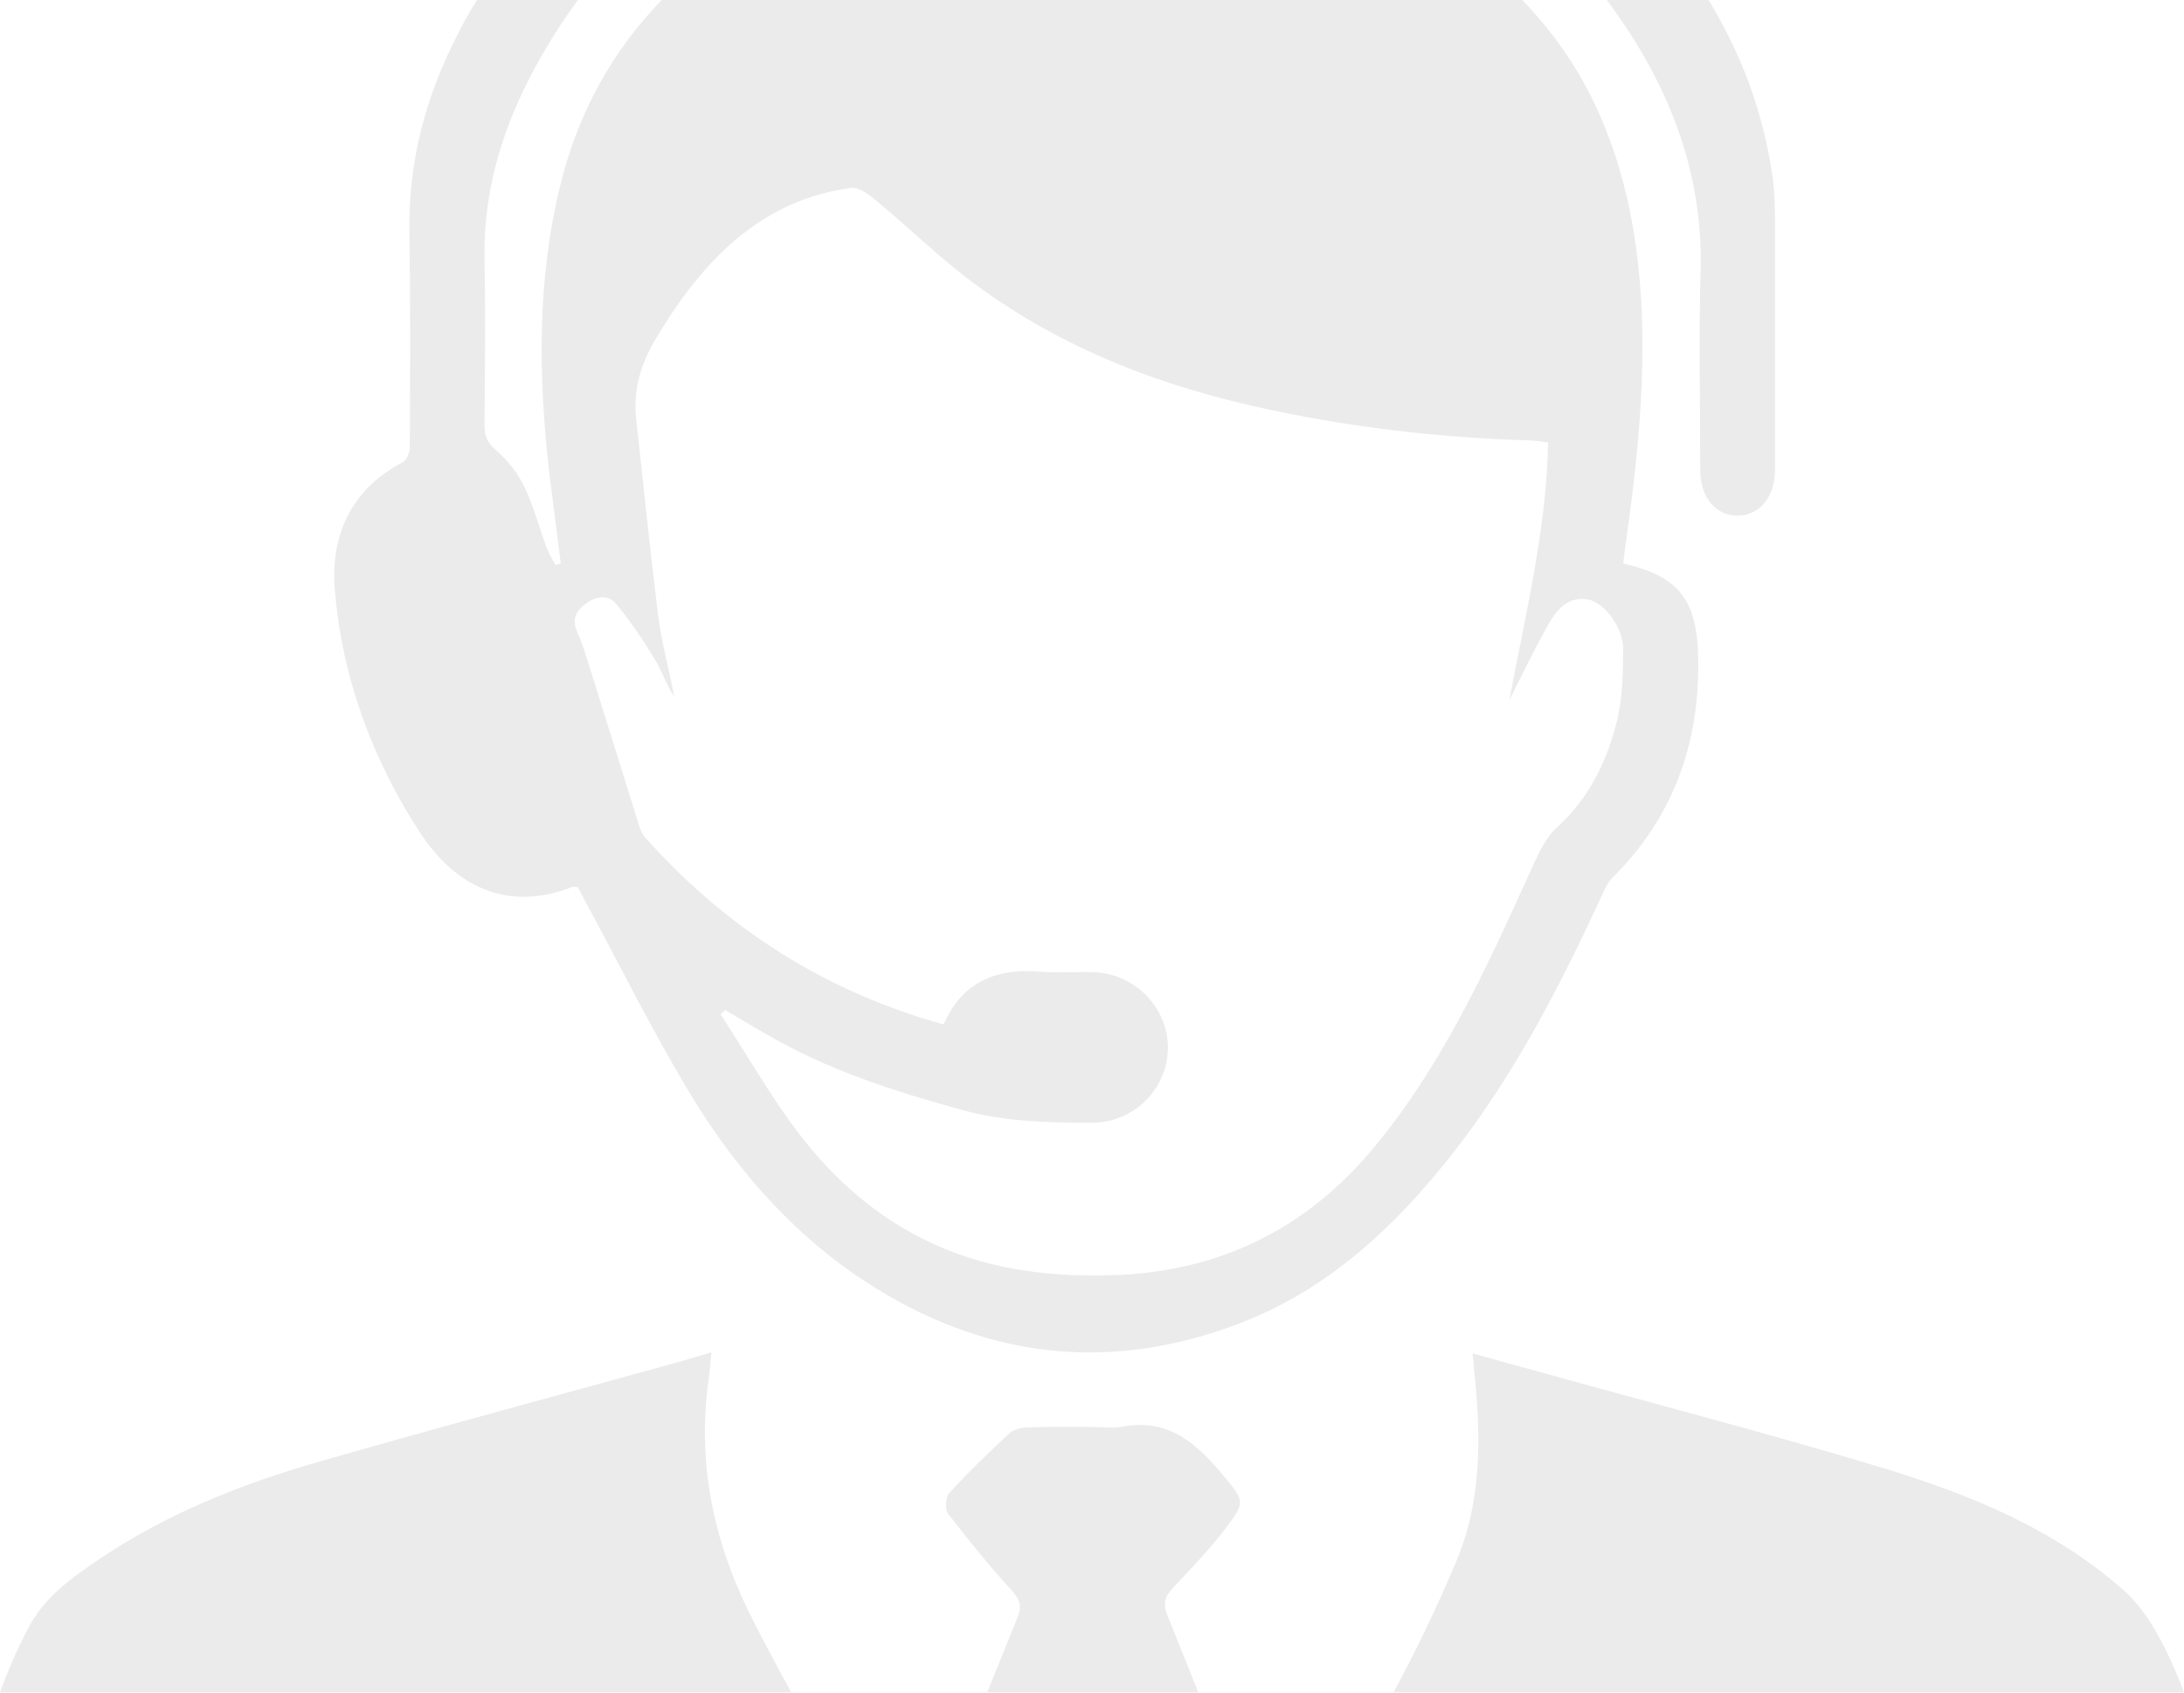
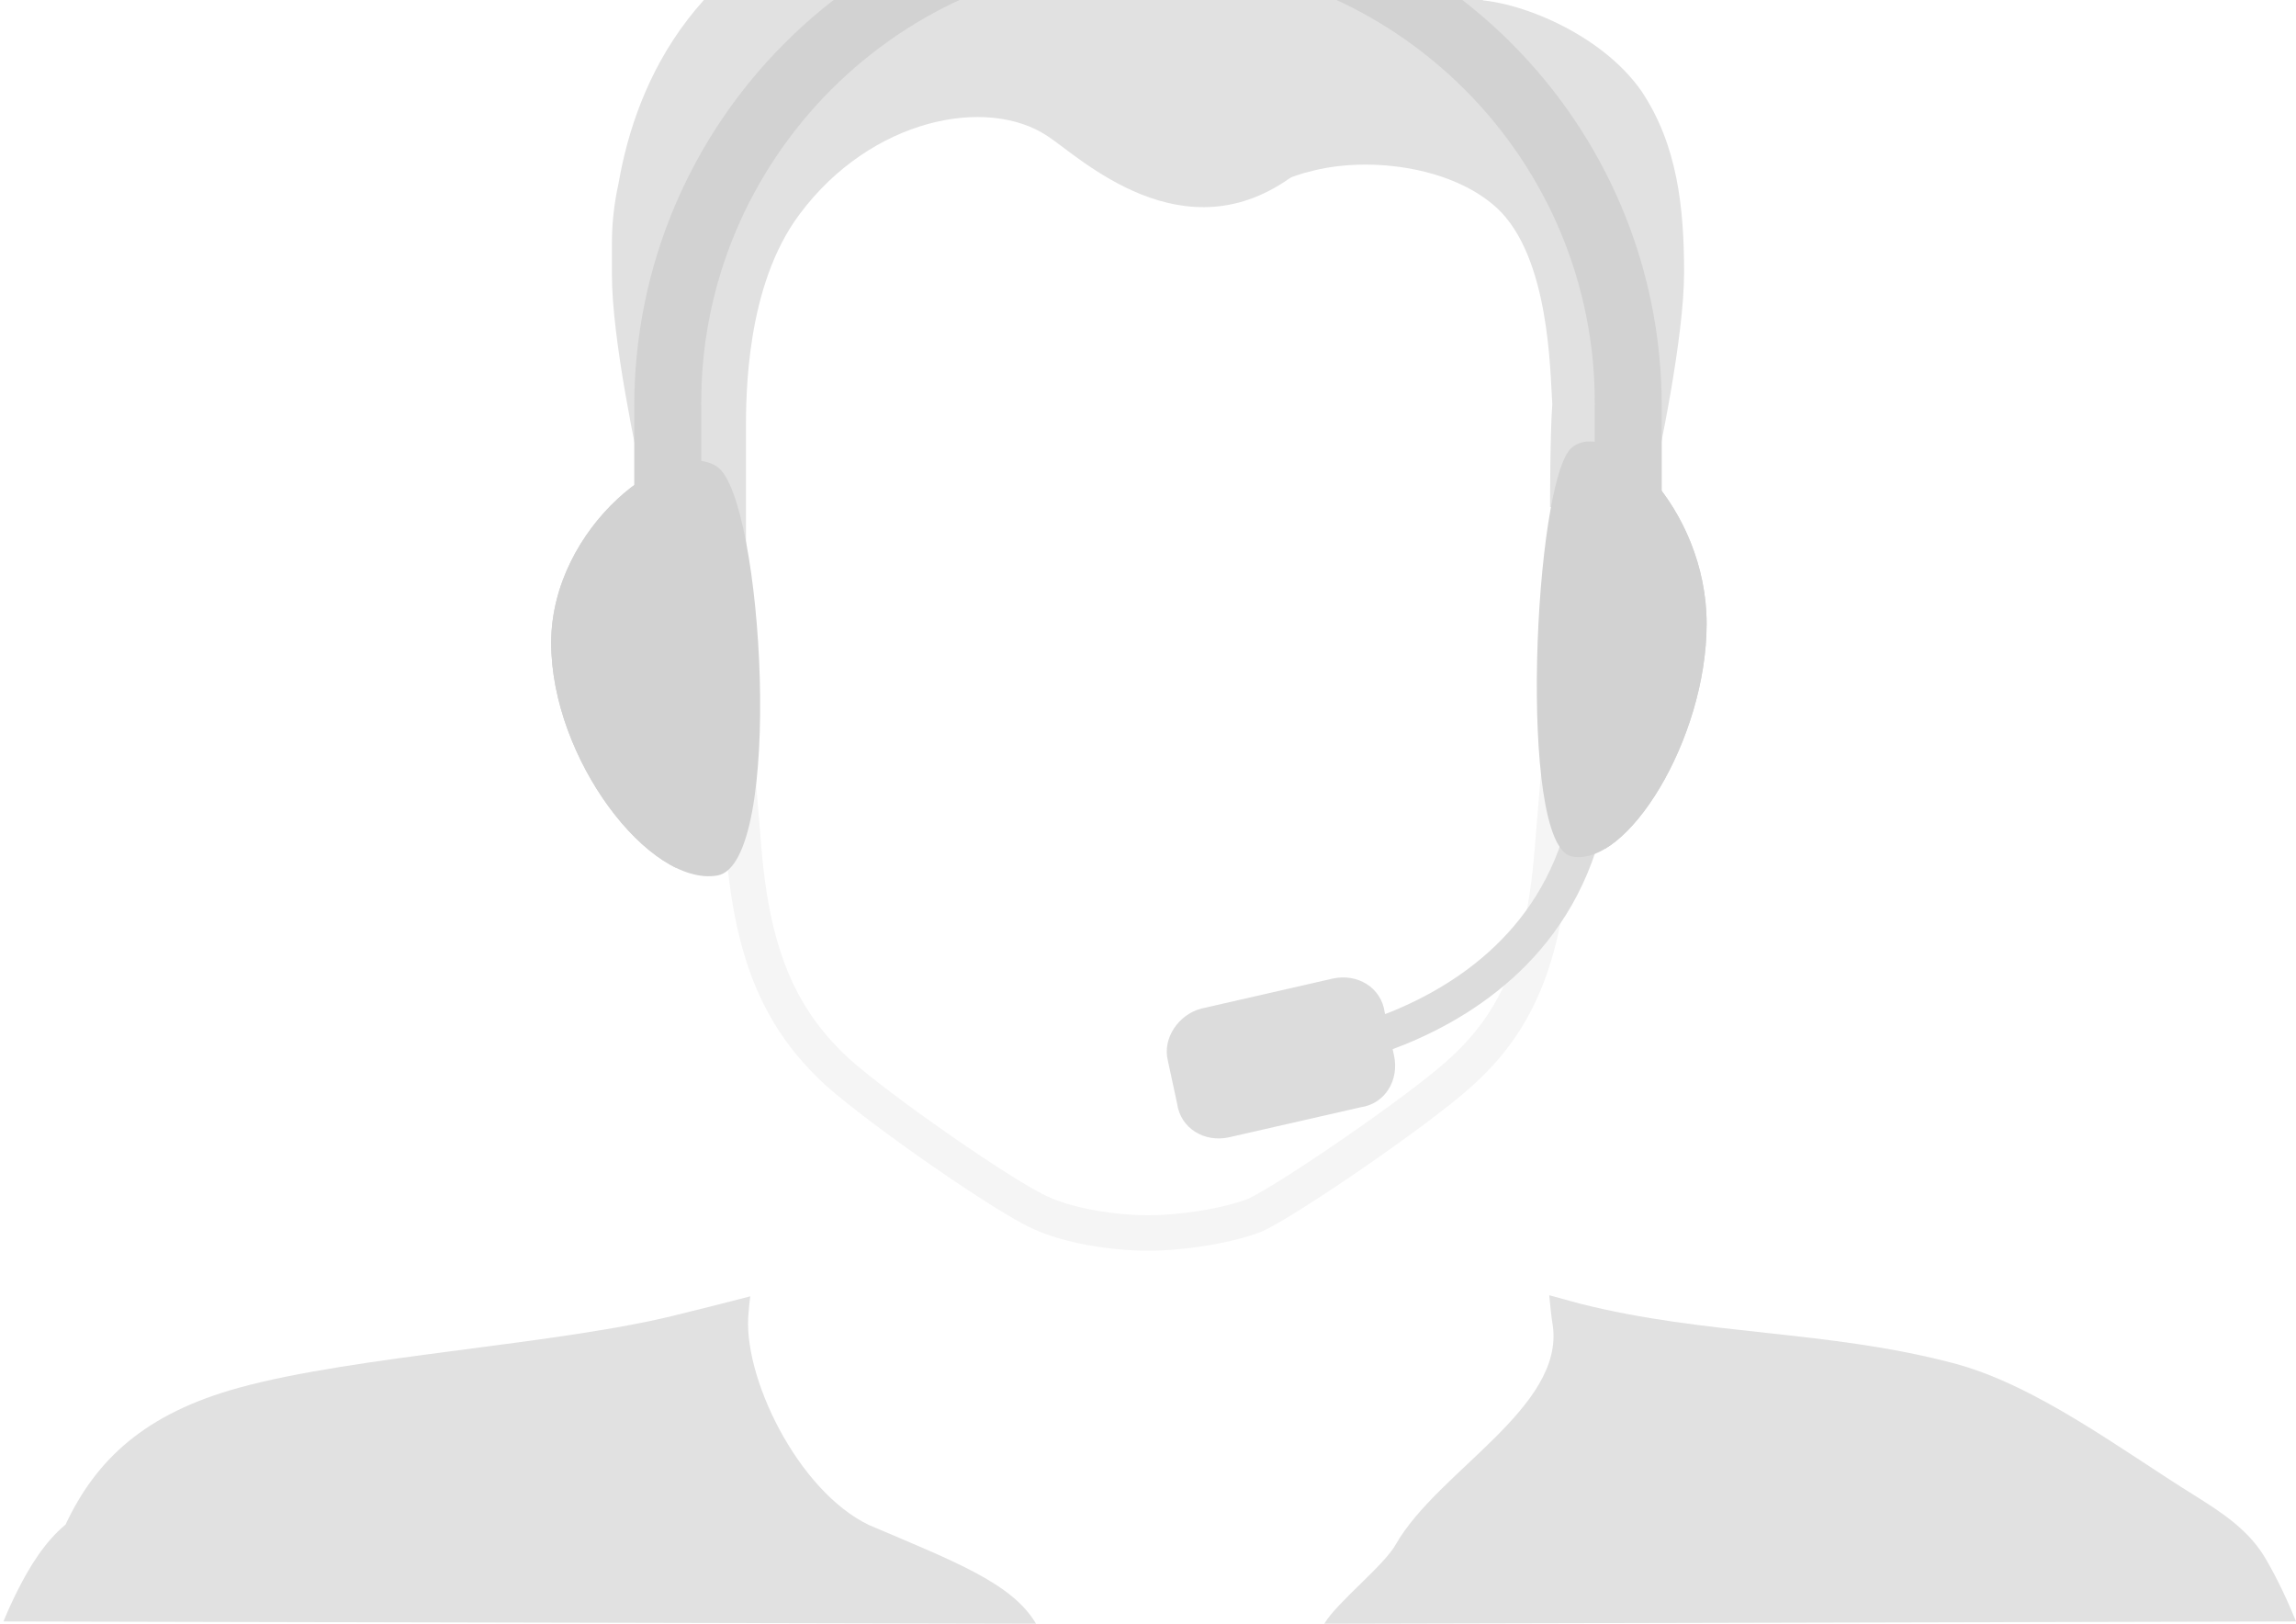
- <svg xmlns="http://www.w3.org/2000/svg" version="1.1" id="Ebene_1" x="0px" y="0px" viewBox="0 0 575.6 446" style="enable-background:new 0 0 575.6 446;" xml:space="preserve">
-   <style type="text/css">
- 	.st0{opacity:0.08;}
- 	.st1{fill:#010101;}
- </style>
-   <g class="st0">
-     <path class="st1" d="M199.1,428.3c-10.5-20.1-15.4-41-12.5-63.6c0.4-2.6,0.6-5.2,0.9-8.3c-3,0.9-5.3,1.6-7.7,2.3   c-31.8,8.8-63.6,17.3-95.2,26.4c-20.8,5.9-40.9,13.9-59,26.2c-7,4.8-14,9.7-18.2,17.9C4.5,434.7,2.1,440.3,0,446h208.5   C205.3,440.1,202.1,434.2,199.1,428.3z" />
-     <path class="st1" d="M572,437.4c-3-6.5-6.8-13.3-12-18c-18.7-16.7-41.7-25.9-65.4-33c-29.3-8.8-58.9-16.5-88.4-24.7   c-5.9-1.6-11.8-3.2-18.1-5c0.2,1.6,0.3,2.9,0.4,4.2c1.8,17.4,2.2,34.6-4.9,51.1c-4.9,11.6-10.3,22.9-16.3,34h208.3   C574.5,443.1,573.3,440.2,572,437.4z" />
-     <path class="st1" d="M575.6,446H367.3" />
-     <path class="st1" d="M423.5,0h26.8" />
-     <path class="st1" d="M450.3,0h-26.8c0.6,0.8,1.2,1.7,1.8,2.5C440,23,448.9,45.6,448.2,71.4c-0.5,17.5-0.1,35-0.1,52.5   c0,7.1,4,12,9.8,12s9.9-4.9,9.9-12c0-22,0-44,0-66c0-3.7-0.1-7.4-0.6-11C464.8,29.8,459,14.3,450.3,0z" />
-     <path class="st1" d="M125.6,0h26.6" />
-     <path class="st1" d="M174.4,0h226.8" />
-     <path class="st1" d="M427.8,148.5c0.2-1.6,0.4-3.2,0.6-4.8c2.9-20.3,5.1-40.6,4.3-61.2c-0.8-18.6-4-36.8-11.8-53.8   c-5-10.9-11.7-20.4-19.7-28.7H174.4c-13,13.4-22,29.6-26.7,48.7c-6.2,25-5.8,50.2-3,75.5c1,8.1,2.1,16.2,3.1,24.3   c-0.5,0.1-0.9,0.3-1.4,0.4c-0.8-1.5-1.7-2.9-2.3-4.5c-2-5.3-3.4-10.8-5.8-15.9c-1.7-3.6-4.4-7.1-7.4-9.7c-2.4-2-3.2-3.7-3.2-6.6   c0.1-14.5,0.3-29,0-43.5c-0.4-17.1,4.1-33,11.8-48c3.8-7.4,8.1-14.3,12.8-20.7h-26.6c-2,3.2-3.8,6.4-5.4,9.7   c-8.2,16-12.8,33.3-12.4,52.2c0.3,18.7,0.2,37.3,0.1,56c0,1.3-0.8,3.4-1.8,3.9c-13.5,7-19,19-18,33.1c1.8,23.3,9.9,45.3,22.6,64.7   c9.1,13.8,22.7,21,40.2,14.1c0.3-0.1,0.7,0.1,1.3,0.1c0.7,1.3,1.4,2.8,2.2,4.2c9.3,17.2,18,34.9,28.2,51.6   c12.3,20,27.9,37.4,48.1,49.9c30.4,18.8,62.6,22.1,96.1,9.2c23.4-9,41-25.6,56.2-45c16.4-21,28.4-44.5,39.5-68.6   c0.6-1.3,1.3-2.7,2.3-3.7c16.7-16.5,23.5-36.9,22.6-59.8C446.9,157.3,441.6,151.7,427.8,148.5z M426.3,189.4   c-2.6,10.9-7.3,20.8-16,28.7c-3.4,3.1-5.3,8-7.3,12.3c-11.4,25.1-22.9,50.3-40.7,71.8c-18,21.8-41.1,33.1-69.4,33.9   c-17.4,0.5-34.1-1.7-49.9-9.7c-14.3-7.2-25.6-18-34.8-30.8c-6.5-9.1-12.2-18.9-18.3-28.3c0.4-0.4,0.8-0.7,1.2-1.1   c3.5,2.1,7,4.1,10.4,6.1c16.3,9.6,34,15.3,52.3,20.3c11.4,3.1,22.6,3.3,34,3.3c11.2,0,20.1-9.1,20-20c-0.1-10.6-9-19.5-19.9-19.7   c-4.5-0.1-9,0.3-13.5-0.1c-11.5-1-20.7,2.4-25.7,13.9c-31.6-8.8-57.3-25.4-78.7-49.3c-0.6-0.8-1.1-1.7-1.4-2.6   c-4.3-13.8-8.6-27.6-12.9-41.3c-1.1-3.4-2.1-7-3.6-10.3c-1.4-3.3-0.4-5.4,2.2-7.3c2.7-2.1,6-2.6,8.1,0c3.8,4.6,7.1,9.5,10.2,14.6   c1.9,3.1,3,6.7,5.1,9.8c-1.4-7.3-3.4-14.5-4.3-21.8c-2.1-17-3.8-34-5.7-51c-0.9-7.7,1-14.5,5-21.3c8.9-14.9,19.4-28,35.4-35.4   c5.1-2.3,10.7-3.8,16.2-4.6c2.1-0.3,5,2,7,3.7c7.3,6,14.1,12.6,21.5,18.5c22.9,18.1,49.2,28.9,77.4,35.3   c24.2,5.5,48.8,8.4,73.7,9.1c1.2,0.1,2.3,0.3,4.1,0.5c-0.4,22.9-5.9,44.9-10.2,67.9c3.5-6.9,6.4-13,9.7-18.9   c2.3-4.2,5.2-8.6,11-7.6c4.5,0.8,9.3,7.6,9.3,13.1C427.7,177.2,427.7,183.5,426.3,189.4z" />
-     <path class="st1" d="M307.7,425.8c-1.5-3.5-0.4-5.4,1.9-7.8c4.7-5,9.4-9.9,13.5-15.3c5.1-6.8,4.9-7.1-0.5-13.6   c-6.9-8.3-14.4-15.4-26.6-13.1c-2.6,0.5-5.3,0.1-8,0.1c-5.7,0-11.3-0.1-16.9,0.1c-1.7,0-3.8,0.4-5,1.5   c-5.5,5.1-10.9,10.3-15.9,15.8c-1,1.1-1.2,4.4-0.3,5.5c5.3,6.8,10.7,13.6,16.5,19.9c2.2,2.4,3.1,4.1,1.8,7.3   c-2.7,6.6-5.3,13.2-8,19.8h55.6C313.1,439.3,310.4,432.5,307.7,425.8z" />
+ <svg xmlns="http://www.w3.org/2000/svg" xmlns:xlink="http://www.w3.org/1999/xlink" version="1.1" id="Ebene_1" x="0px" y="0px" width="841.889px" height="595.281px" viewBox="0 0 841.889 595.281" enable-background="new 0 0 841.889 595.281" xml:space="preserve">
+   <path fill="none" d="M543.8,467.594l228.512,63.059c26.203,9.014,46.68,28.665,58.148,54.061v80.264H11.429v-80.264  c10.646-25.396,31.941-45.047,58.152-54.061l228.509-63.059V345.554H543.8V467.594z" />
+   <path fill="none" d="M543.8,467.594l228.512,63.059c26.203,9.014,46.68,28.665,58.148,54.061v80.264H11.429v-80.264  c10.646-25.396,31.941-45.047,58.152-54.061l228.509-63.059V345.554H543.8V467.594z" />
+   <path fill="none" d="M543.8,467.594l228.512,63.059c26.203,9.014,46.68,28.665,58.148,54.061v80.264H11.429v-80.264  c10.646-25.396,31.941-45.047,58.152-54.061l228.509-63.059V345.554H543.8V467.594z" />
+   <path fill="none" stroke="#F5F5F5" stroke-width="13" d="M420.945,452.029c-12.286,0-28.667-2.456-39.312-7.376  c-13.105-5.726-58.972-37.67-74.533-51.597c-20.476-18.837-31.125-41.768-34.401-81.903  c-3.275-40.127-15.561-182.642-15.561-215.403c0-46.687,41.771-118.76,163.806-118.76l0,0l0,0l0,0l0,0  c122.035,0,163.806,72.073,163.806,118.76c0,32.761-12.285,176.091-15.561,216.229c-3.277,40.127-13.105,63.059-34.402,81.901  c-15.559,13.918-62.244,45.863-74.531,51.599C449.609,449.573,433.23,452.029,420.945,452.029L420.945,452.029z" />
+   <path fill="#E1E1E1" d="M568.37,185.843c0,0,13.107,3.279,36.857-4.911c3.275-14.749,12.287-57.333,12.287-81.086  c0-23.755-2.459-46.687-15.564-66.343c-14.742-21.295-45.865-33.581-62.244-33.581c-18.838,11.469-63.068,37.676-76.992,53.237  c-7.367,8.189,3.277,14.741,3.277,14.741s9.83-4.095,13.926-4.911c20.475-5.735,51.596-2.455,68.797,13.102  c19.656,18.02,19.656,60.611,20.477,72.081C568.37,158.816,568.37,185.843,568.37,185.843z" />
+   <path fill="#E1E1E1" d="M236.662,181.747c23.752,8.191,36.857,27.852,36.857,27.852s0-42.591,0-51.605  c0-13.102,0-53.236,19.657-79.44c26.21-35.221,68.797-43.411,90.913-28.67c11.465,7.371,49.961,45.051,90.912,13.921  c24.57-18.836,69.619-61.423,69.619-61.423s-23.752-72.893-131.865-64.703c-45.867,4.095-96.645-7.374-96.645-7.374  s-0.82,20.476,7.371,31.126c-67.982,18.835-90.093,67.977-96.648,105.653c-1.636,7.374-2.455,14.74-2.455,22.116  c0,4.094,0,8.189,0,11.461C224.378,124.417,233.388,166.183,236.662,181.747z" />
+   <path fill="#D2D2D2" d="M609.323,148.986c0-104.018-84.359-188.376-188.378-188.376c-104.019,0-188.377,84.358-188.377,188.376  v65.524h24.571v-65.524c-0.82-90.093,72.893-164.625,163.806-163.805c90.912-0.82,164.626,73.712,163.806,163.805V222.7h24.572  V148.986z" />
+   <path fill="none" stroke="#DCDCDC" stroke-width="13" d="M584.751,272.617c-0.862,112.676-130.121,114.749-98.285,113.023" />
+   <path fill="#DCDCDC" d="M440.563,369.746l48.047-10.967c9.113-2.05,17.889,3.262,19.121,12.34l3.395,15.727  c2.049,9.113-3.261,17.89-12.337,19.124l-48.046,10.958c-9.104,2.058-17.887-3.26-19.122-12.332l-3.392-15.733  C426.144,380.57,432.271,371.832,440.563,369.746z" />
+   <g>
+     <g>
+       <defs>
+         <path id="SVGID_1_" d="M262.991,320.982c-24.759,4.158-60.88-42.75-60.88-85.342c0-42.591,44.031-76.004,60.88-64.502     C279.841,182.64,287.751,316.824,262.991,320.982z" />
+       </defs>
+       <use xlink:href="#SVGID_1_" overflow="visible" fill="#D2D2D2" />
+       <clipPath id="SVGID_2_">
+         <use xlink:href="#SVGID_1_" overflow="visible" />
+       </clipPath>
+       <polygon clip-path="url(#SVGID_2_)" fill="#D2D2D2" points="202.111,153.738 248.012,157.177 248.012,320.982 202.111,317.543    " />
+     </g>
+   </g>
+   <g>
+     <path fill="#E1E1E1" d="M511.845,566.14c15.342-26.826,61.758-50.039,57.522-80.205c-0.587-3.469-0.877-6.939-1.301-11.078   c4.363,1.201,7.719,2.137,11.236,3.07c46.449,11.746,90.618,9.648,136.774,21.793c30.356,7.875,61.985,31.996,88.436,48.414   c10.229,6.406,20.424,12.945,26.581,23.891c4.231,7.34,7.719,14.814,10.813,22.424l-356.317,0.832   C490.25,587.406,507.481,574.015,511.845,566.14z" />
+     <path fill="#E1E1E1" d="M6.508,582.97c4.396-8.676,9.933-17.752,17.523-24.025c11.205-23.875,29.121-40.748,63.745-50.225   c42.768-11.746,117.819-15.844,160.879-26.789c8.632-2.135,17.23-4.27,26.45-6.674c-0.293,2.137-0.457,3.871-0.588,5.607   c-2.637,23.223,17.949,65.775,44.203,78.275c31.725,13.5,52.41,21.326,61.171,36.141L1.263,594.449   C2.858,590.578,4.618,586.707,6.508,582.97z" />
+   </g>
+   <g>
+     <g>
+       <defs>
+         <path id="SVGID_3_" d="M576.305,313.982c20.119,4.158,49.471-42.75,49.471-85.342c0-42.591-35.778-76.004-49.471-64.502     S556.187,309.824,576.305,313.982z" />
+       </defs>
+       <use xlink:href="#SVGID_3_" overflow="visible" fill="#D2D2D2" />
+       <clipPath id="SVGID_4_">
+         <use xlink:href="#SVGID_3_" overflow="visible" />
+       </clipPath>
+       <polygon clip-path="url(#SVGID_4_)" fill="#D2D2D2" points="625.776,146.738 588.478,150.177 588.478,313.982 625.776,310.543    " />
+     </g>
  </g>
</svg>
